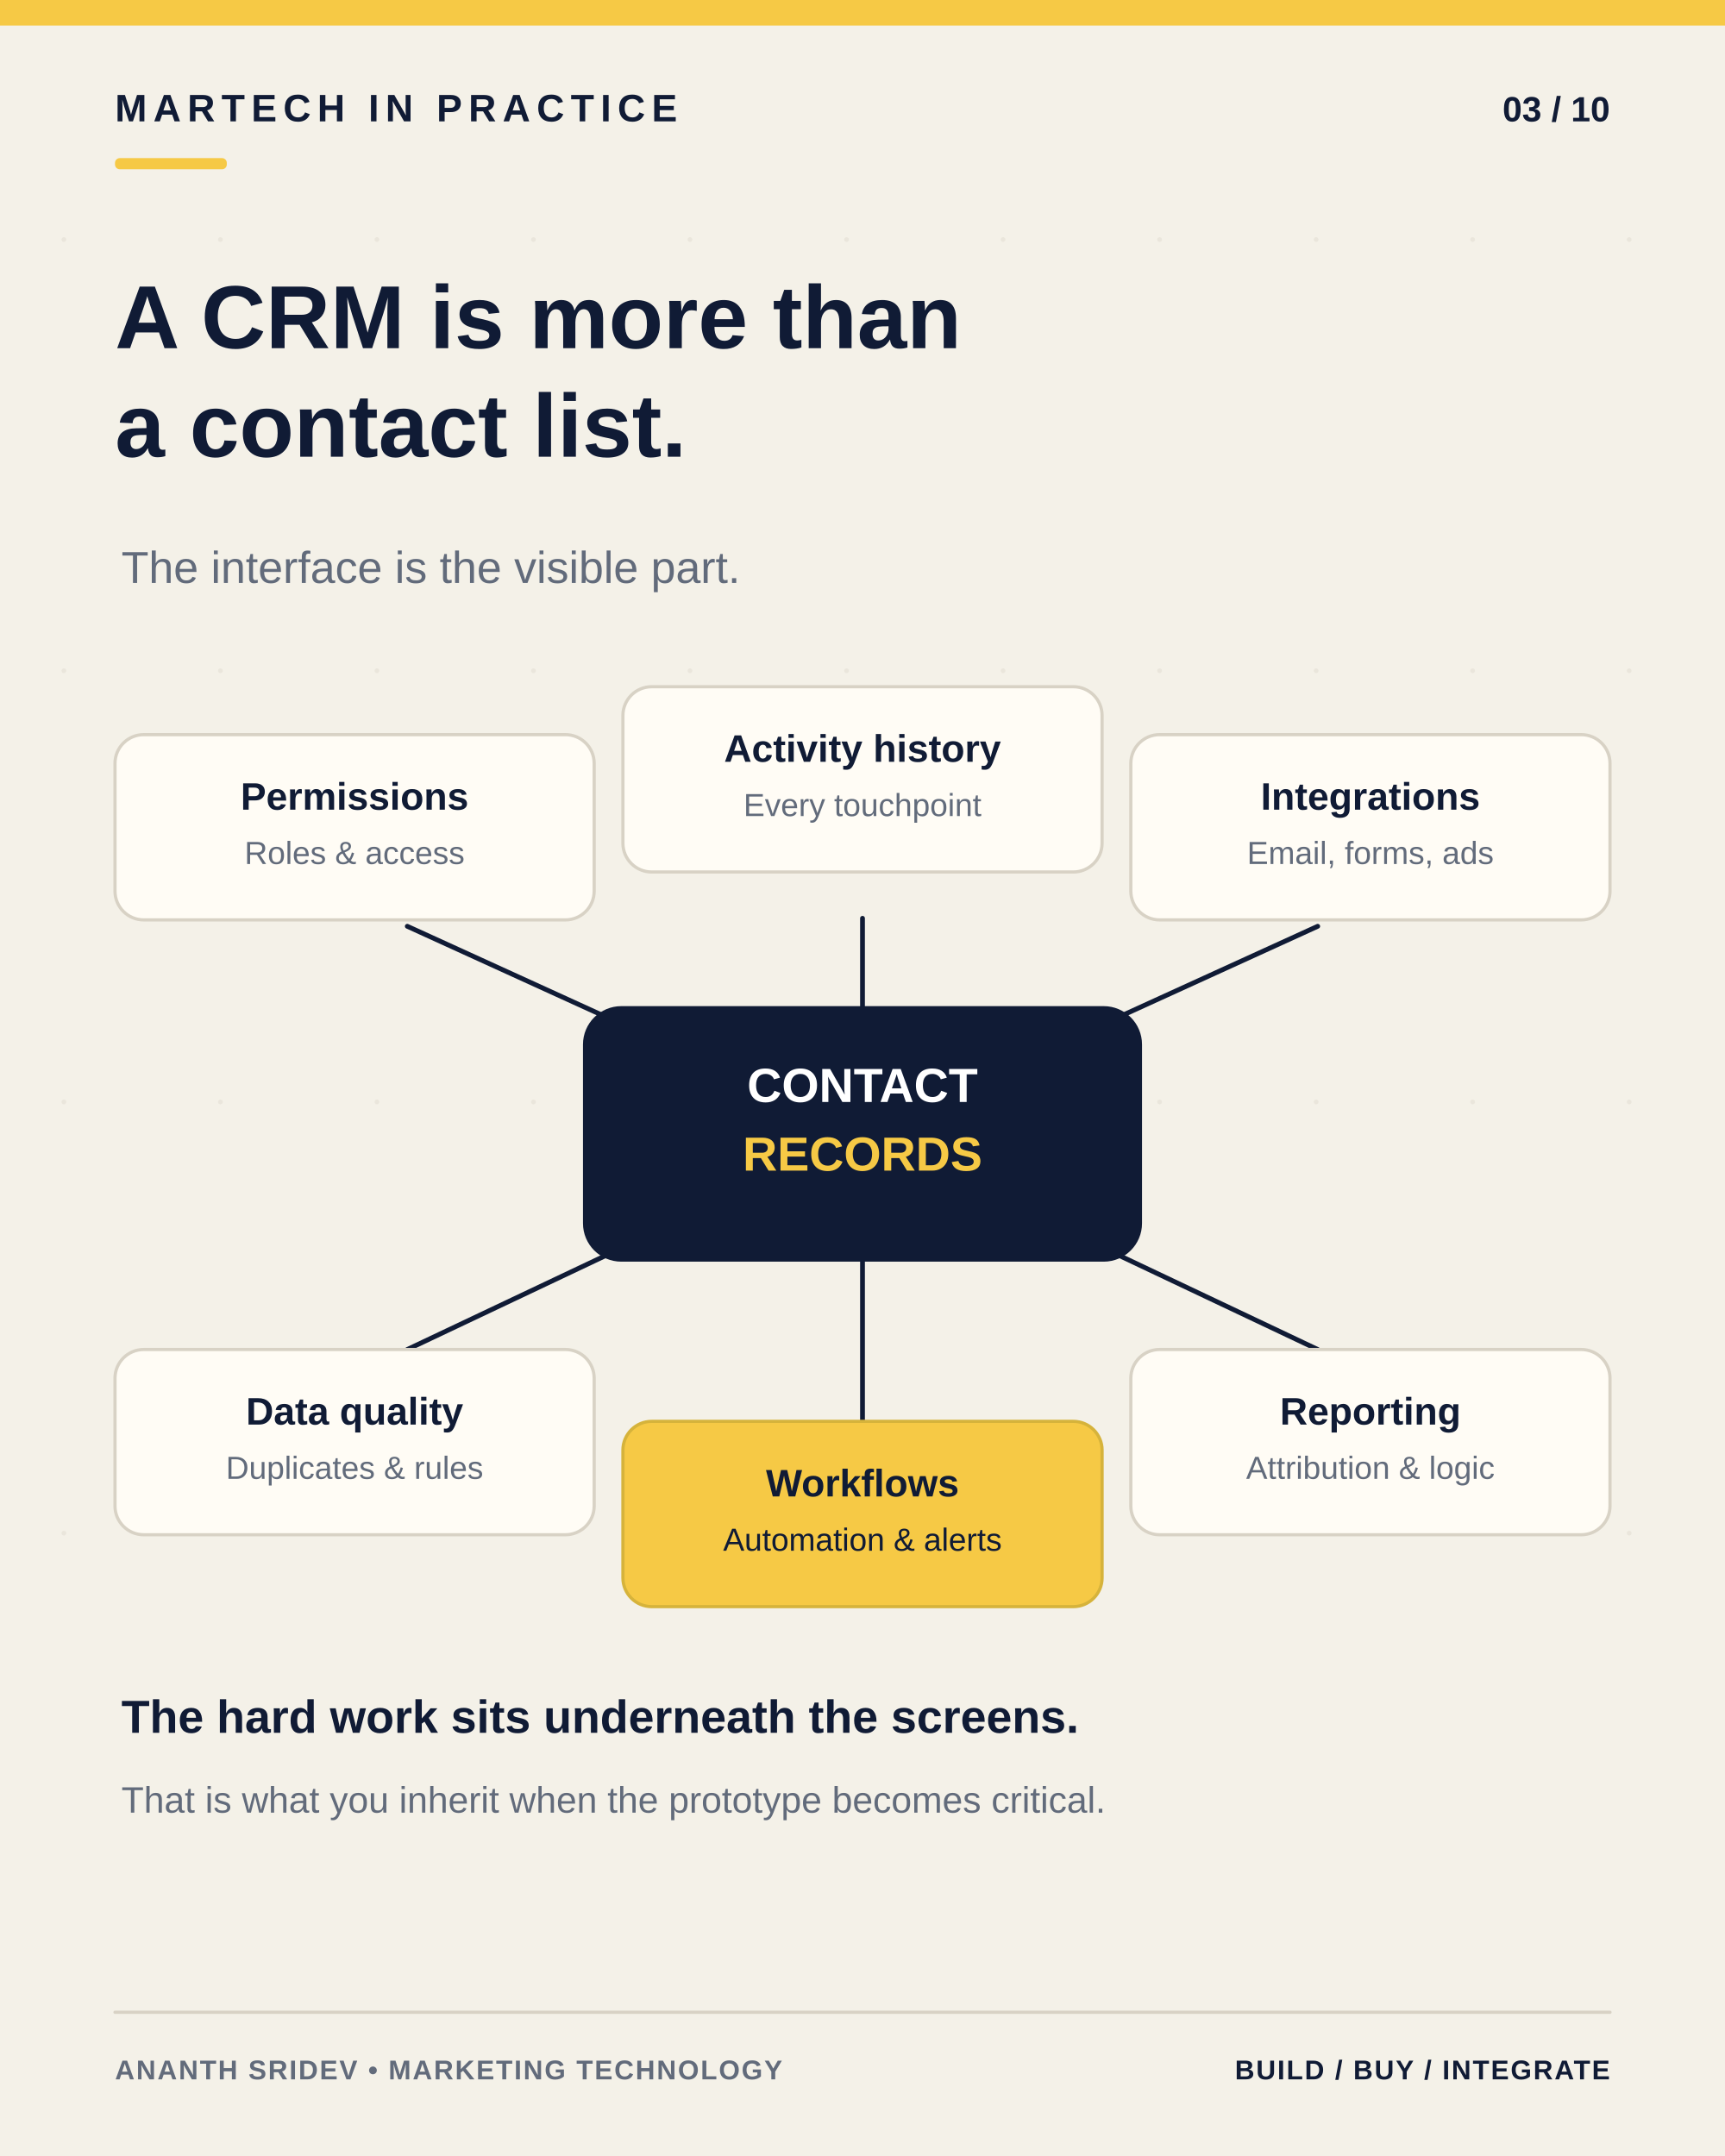
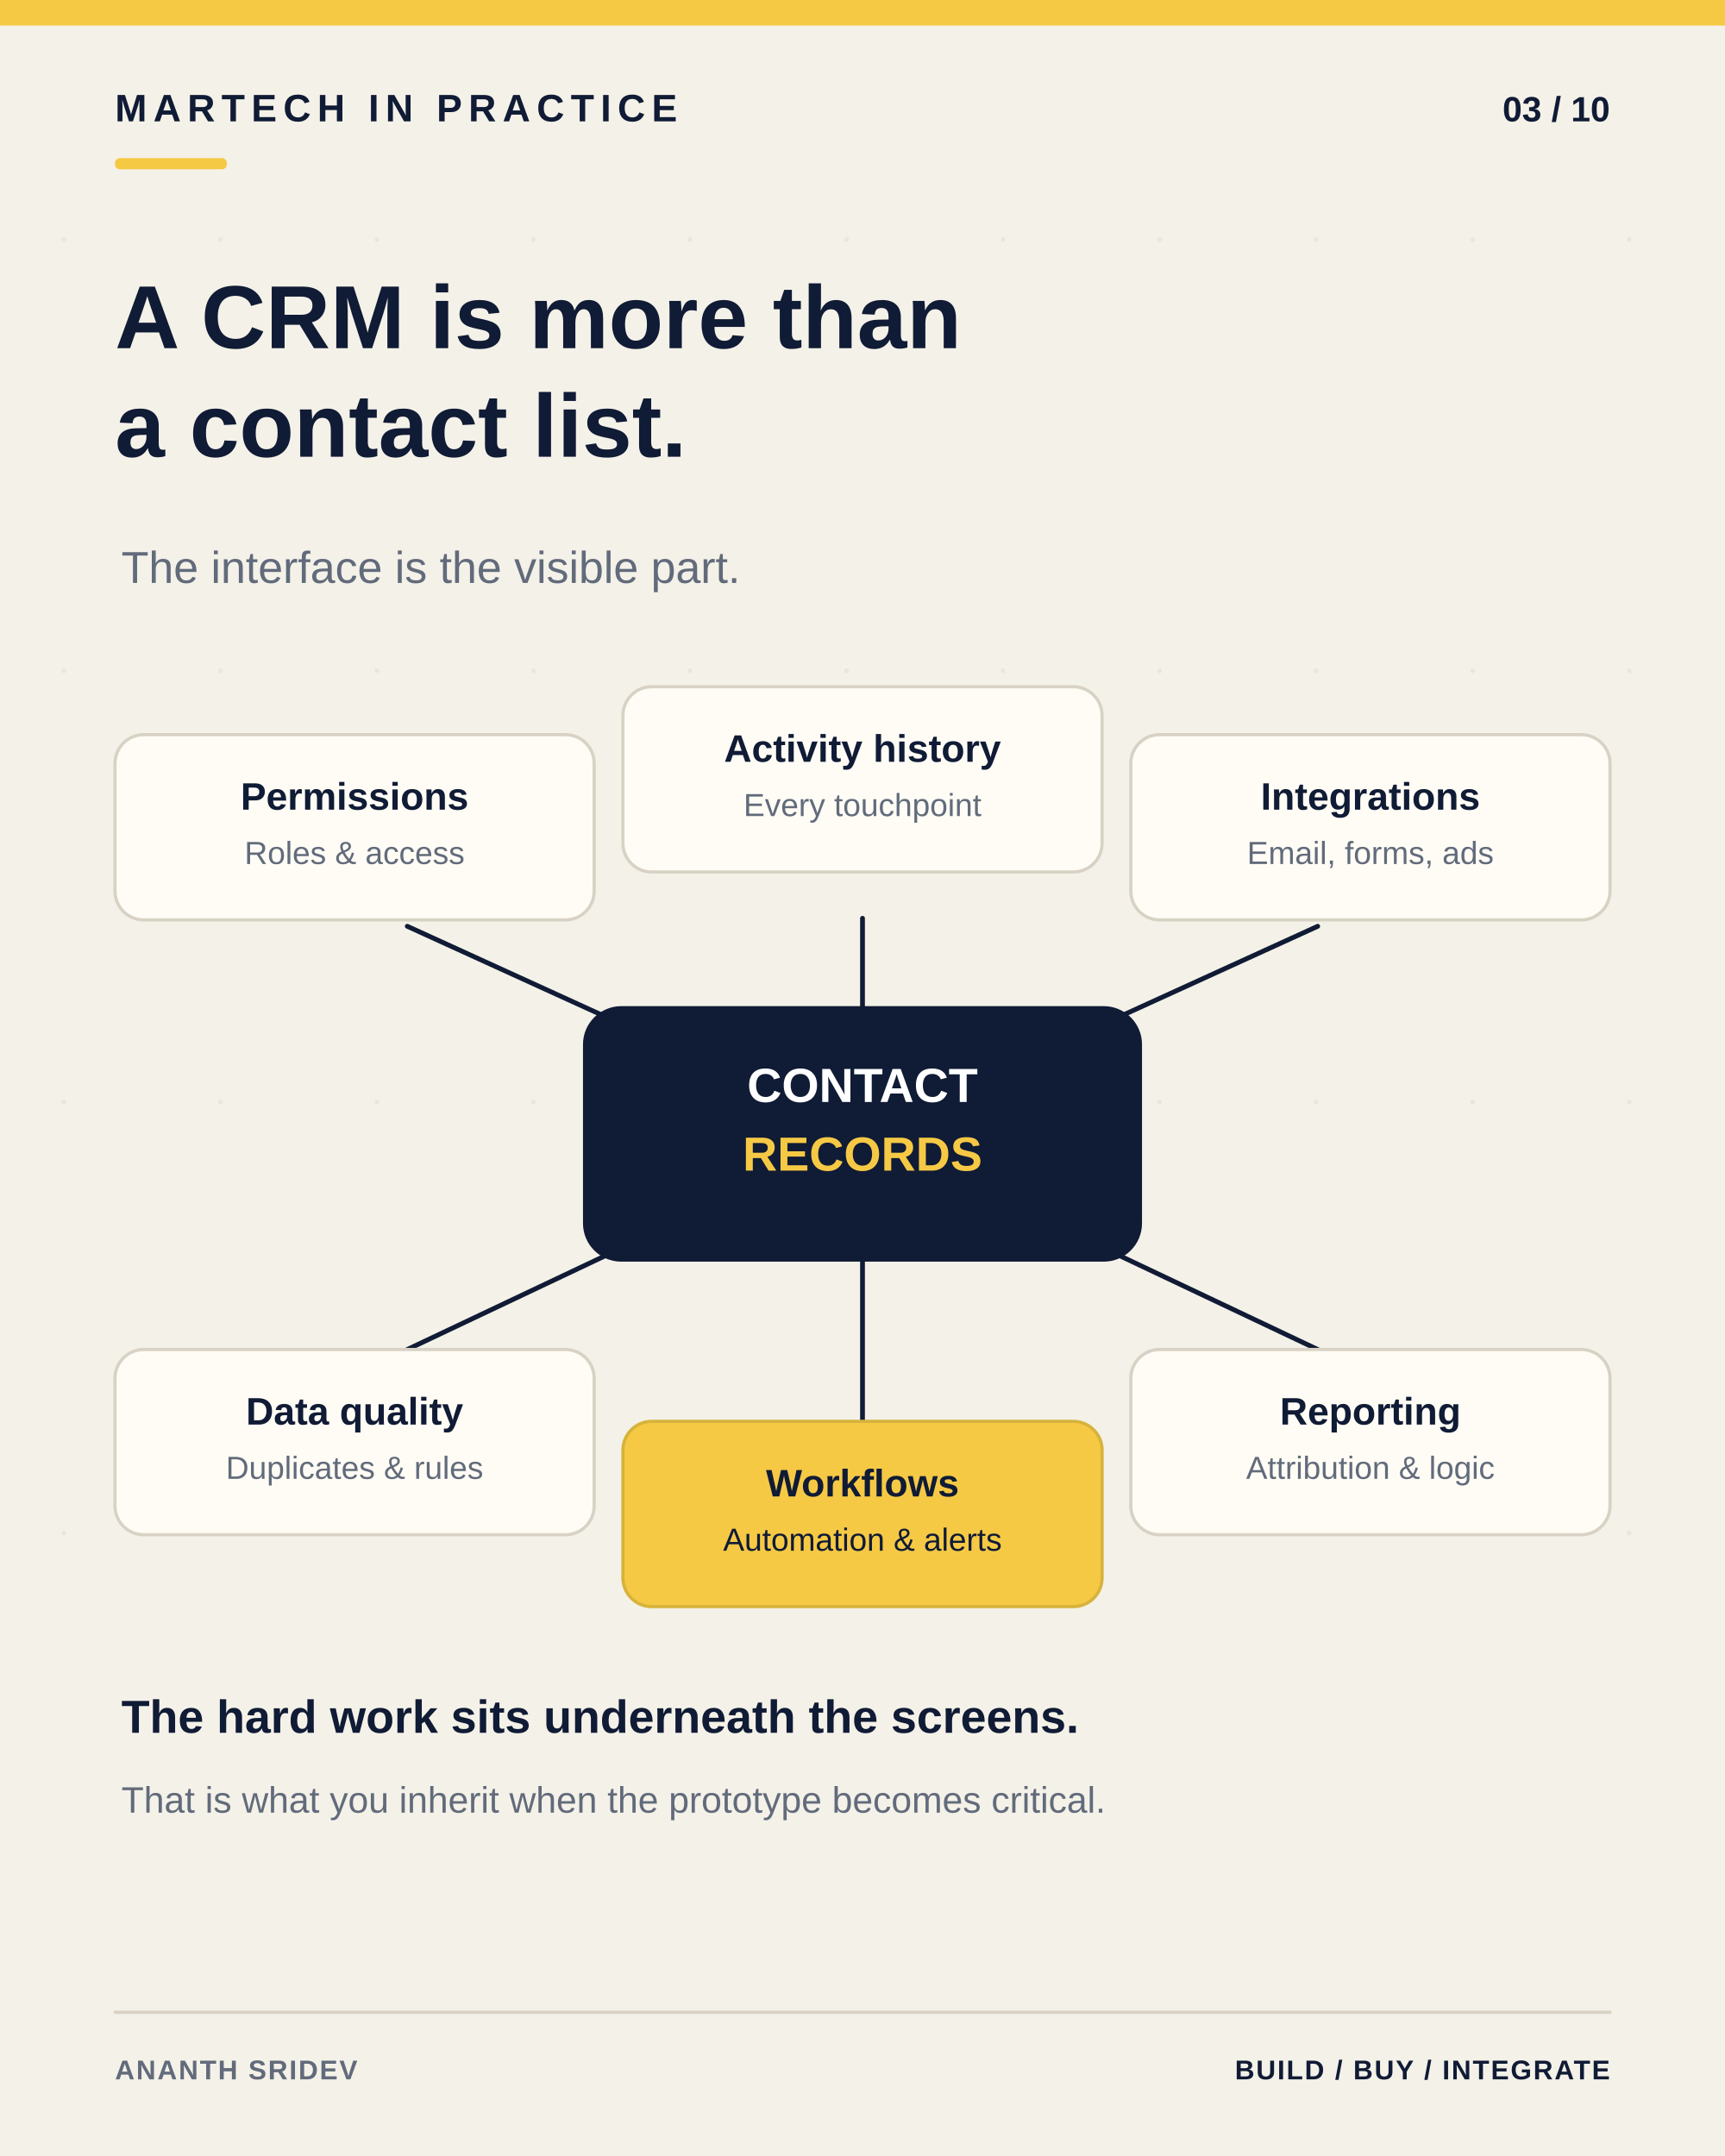
<svg xmlns="http://www.w3.org/2000/svg" width="1080" height="1350" viewBox="0 0 1080 1350">
  <rect width="1080" height="1350" fill="#F4F1E8" />
  <rect width="1080" height="16" fill="#F6C945" />
  <g opacity=".35" fill="#D8D2C5">
    <circle cx="40" cy="150" r="1.5" />
    <circle cx="138" cy="150" r="1.5" />
    <circle cx="236" cy="150" r="1.5" />
    <circle cx="334" cy="150" r="1.5" />
    <circle cx="432" cy="150" r="1.5" />
    <circle cx="530" cy="150" r="1.5" />
    <circle cx="628" cy="150" r="1.5" />
    <circle cx="726" cy="150" r="1.5" />
    <circle cx="824" cy="150" r="1.5" />
    <circle cx="922" cy="150" r="1.5" />
    <circle cx="1020" cy="150" r="1.5" />
    <circle cx="40" cy="420" r="1.5" />
    <circle cx="138" cy="420" r="1.5" />
    <circle cx="236" cy="420" r="1.5" />
    <circle cx="334" cy="420" r="1.5" />
    <circle cx="432" cy="420" r="1.5" />
    <circle cx="530" cy="420" r="1.5" />
    <circle cx="628" cy="420" r="1.5" />
    <circle cx="726" cy="420" r="1.5" />
    <circle cx="824" cy="420" r="1.5" />
    <circle cx="922" cy="420" r="1.5" />
    <circle cx="1020" cy="420" r="1.5" />
    <circle cx="40" cy="690" r="1.5" />
    <circle cx="138" cy="690" r="1.5" />
    <circle cx="236" cy="690" r="1.5" />
    <circle cx="334" cy="690" r="1.5" />
    <circle cx="432" cy="690" r="1.5" />
    <circle cx="530" cy="690" r="1.5" />
    <circle cx="628" cy="690" r="1.5" />
    <circle cx="726" cy="690" r="1.5" />
    <circle cx="824" cy="690" r="1.5" />
    <circle cx="922" cy="690" r="1.5" />
    <circle cx="1020" cy="690" r="1.5" />
    <circle cx="40" cy="960" r="1.5" />
    <circle cx="138" cy="960" r="1.5" />
    <circle cx="236" cy="960" r="1.5" />
    <circle cx="334" cy="960" r="1.5" />
    <circle cx="432" cy="960" r="1.5" />
    <circle cx="530" cy="960" r="1.5" />
    <circle cx="628" cy="960" r="1.5" />
    <circle cx="726" cy="960" r="1.5" />
    <circle cx="824" cy="960" r="1.5" />
    <circle cx="922" cy="960" r="1.5" />
    <circle cx="1020" cy="960" r="1.5" />
  </g>
  <text x="72" y="76" font-family="Arial, Helvetica, sans-serif" font-size="24" font-weight="700" fill="#101B35" text-anchor="start" letter-spacing="4">
    <tspan x="72" dy="0">MARTECH IN PRACTICE</tspan>
  </text>
  <rect x="72" y="99" width="70" height="7" rx="3" fill="#F6C945" stroke="none" stroke-width="0" />
  <text x="1008" y="76" font-family="Arial, Helvetica, sans-serif" font-size="22" font-weight="600" fill="#101B35" text-anchor="end">
    <tspan x="1008" dy="0">03 / 10</tspan>
  </text>
  <text x="72" y="218" font-family="Arial, Helvetica, sans-serif" font-size="56" font-weight="800" fill="#101B35" text-anchor="start">
    <tspan x="72" dy="0">A CRM is more than</tspan>
    <tspan x="72" dy="68">a contact list.</tspan>
  </text>
  <text x="76" y="365" font-family="Arial, Helvetica, sans-serif" font-size="28" font-weight="400" fill="#626B7B" text-anchor="start">
    <tspan x="76" dy="0">The interface is the visible part.</tspan>
  </text>
  <line x1="540" y1="710" x2="540" y2="575" stroke="#101B35" stroke-width="3" stroke-linecap="round" />
  <line x1="540" y1="710" x2="255" y2="580" stroke="#101B35" stroke-width="3" stroke-linecap="round" />
  <line x1="540" y1="710" x2="825" y2="580" stroke="#101B35" stroke-width="3" stroke-linecap="round" />
  <line x1="540" y1="710" x2="255" y2="845" stroke="#101B35" stroke-width="3" stroke-linecap="round" />
  <line x1="540" y1="710" x2="825" y2="845" stroke="#101B35" stroke-width="3" stroke-linecap="round" />
  <line x1="540" y1="710" x2="540" y2="890" stroke="#101B35" stroke-width="3" stroke-linecap="round" />
  <rect x="365" y="630" width="350" height="160" rx="24" fill="#101B35" stroke="none" stroke-width="0" />
  <text x="540" y="690" font-family="Arial, Helvetica, sans-serif" font-size="30" font-weight="700" fill="#FFFFFF" text-anchor="middle">
    <tspan x="540" dy="0">CONTACT</tspan>
  </text>
  <text x="540" y="733" font-family="Arial, Helvetica, sans-serif" font-size="30" font-weight="700" fill="#F6C945" text-anchor="middle">
    <tspan x="540" dy="0">RECORDS</tspan>
  </text>
  <rect x="72" y="460" width="300" height="116" rx="18" fill="#FFFCF5" stroke="#D8D2C5" stroke-width="2" />
  <text x="222" y="507" font-family="Arial, Helvetica, sans-serif" font-size="24" font-weight="700" fill="#101B35" text-anchor="middle">
    <tspan x="222" dy="0">Permissions</tspan>
  </text>
  <text x="222" y="541" font-family="Arial, Helvetica, sans-serif" font-size="20" font-weight="400" fill="#626B7B" text-anchor="middle">
    <tspan x="222" dy="0">Roles &amp; access</tspan>
  </text>
  <rect x="390" y="430" width="300" height="116" rx="18" fill="#FFFCF5" stroke="#D8D2C5" stroke-width="2" />
  <text x="540" y="477" font-family="Arial, Helvetica, sans-serif" font-size="24" font-weight="700" fill="#101B35" text-anchor="middle">
    <tspan x="540" dy="0">Activity history</tspan>
  </text>
  <text x="540" y="511" font-family="Arial, Helvetica, sans-serif" font-size="20" font-weight="400" fill="#626B7B" text-anchor="middle">
    <tspan x="540" dy="0">Every touchpoint</tspan>
  </text>
  <rect x="708" y="460" width="300" height="116" rx="18" fill="#FFFCF5" stroke="#D8D2C5" stroke-width="2" />
  <text x="858" y="507" font-family="Arial, Helvetica, sans-serif" font-size="24" font-weight="700" fill="#101B35" text-anchor="middle">
    <tspan x="858" dy="0">Integrations</tspan>
  </text>
  <text x="858" y="541" font-family="Arial, Helvetica, sans-serif" font-size="20" font-weight="400" fill="#626B7B" text-anchor="middle">
    <tspan x="858" dy="0">Email, forms, ads</tspan>
  </text>
  <rect x="72" y="845" width="300" height="116" rx="18" fill="#FFFCF5" stroke="#D8D2C5" stroke-width="2" />
  <text x="222" y="892" font-family="Arial, Helvetica, sans-serif" font-size="24" font-weight="700" fill="#101B35" text-anchor="middle">
    <tspan x="222" dy="0">Data quality</tspan>
  </text>
  <text x="222" y="926" font-family="Arial, Helvetica, sans-serif" font-size="20" font-weight="400" fill="#626B7B" text-anchor="middle">
    <tspan x="222" dy="0">Duplicates &amp; rules</tspan>
  </text>
  <rect x="708" y="845" width="300" height="116" rx="18" fill="#FFFCF5" stroke="#D8D2C5" stroke-width="2" />
  <text x="858" y="892" font-family="Arial, Helvetica, sans-serif" font-size="24" font-weight="700" fill="#101B35" text-anchor="middle">
    <tspan x="858" dy="0">Reporting</tspan>
  </text>
  <text x="858" y="926" font-family="Arial, Helvetica, sans-serif" font-size="20" font-weight="400" fill="#626B7B" text-anchor="middle">
    <tspan x="858" dy="0">Attribution &amp; logic</tspan>
  </text>
  <rect x="390" y="890" width="300" height="116" rx="18" fill="#F6C945" stroke="#D6B33B" stroke-width="2" />
  <text x="540" y="937" font-family="Arial, Helvetica, sans-serif" font-size="24" font-weight="700" fill="#101B35" text-anchor="middle">
    <tspan x="540" dy="0">Workflows</tspan>
  </text>
  <text x="540" y="971" font-family="Arial, Helvetica, sans-serif" font-size="20" font-weight="400" fill="#101B35" text-anchor="middle">
    <tspan x="540" dy="0">Automation &amp; alerts</tspan>
  </text>
  <text x="76" y="1085" font-family="Arial, Helvetica, sans-serif" font-size="29" font-weight="700" fill="#101B35" text-anchor="start">
    <tspan x="76" dy="0">The hard work sits underneath the screens.</tspan>
  </text>
  <text x="76" y="1135" font-family="Arial, Helvetica, sans-serif" font-size="23" font-weight="400" fill="#626B7B" text-anchor="start">
    <tspan x="76" dy="0">That is what you inherit when the prototype becomes critical.</tspan>
  </text>
  <line x1="72" y1="1260" x2="1008" y2="1260" stroke="#D8D2C5" stroke-width="2" stroke-linecap="round" />
  <text x="72" y="1302" font-family="Arial, Helvetica, sans-serif" font-size="17" font-weight="600" fill="#626B7B" text-anchor="start" letter-spacing="1">
-     <tspan x="72" dy="0">ANANTH SRIDEV  •  MARKETING TECHNOLOGY</tspan>
+     <tspan x="72" dy="0">ANANTH SRIDEV</tspan>
  </text>
  <text x="1008" y="1302" font-family="Arial, Helvetica, sans-serif" font-size="17" font-weight="700" fill="#101B35" text-anchor="end" letter-spacing="1">
    <tspan x="1008" dy="0">BUILD  /  BUY  /  INTEGRATE</tspan>
  </text>
</svg>
